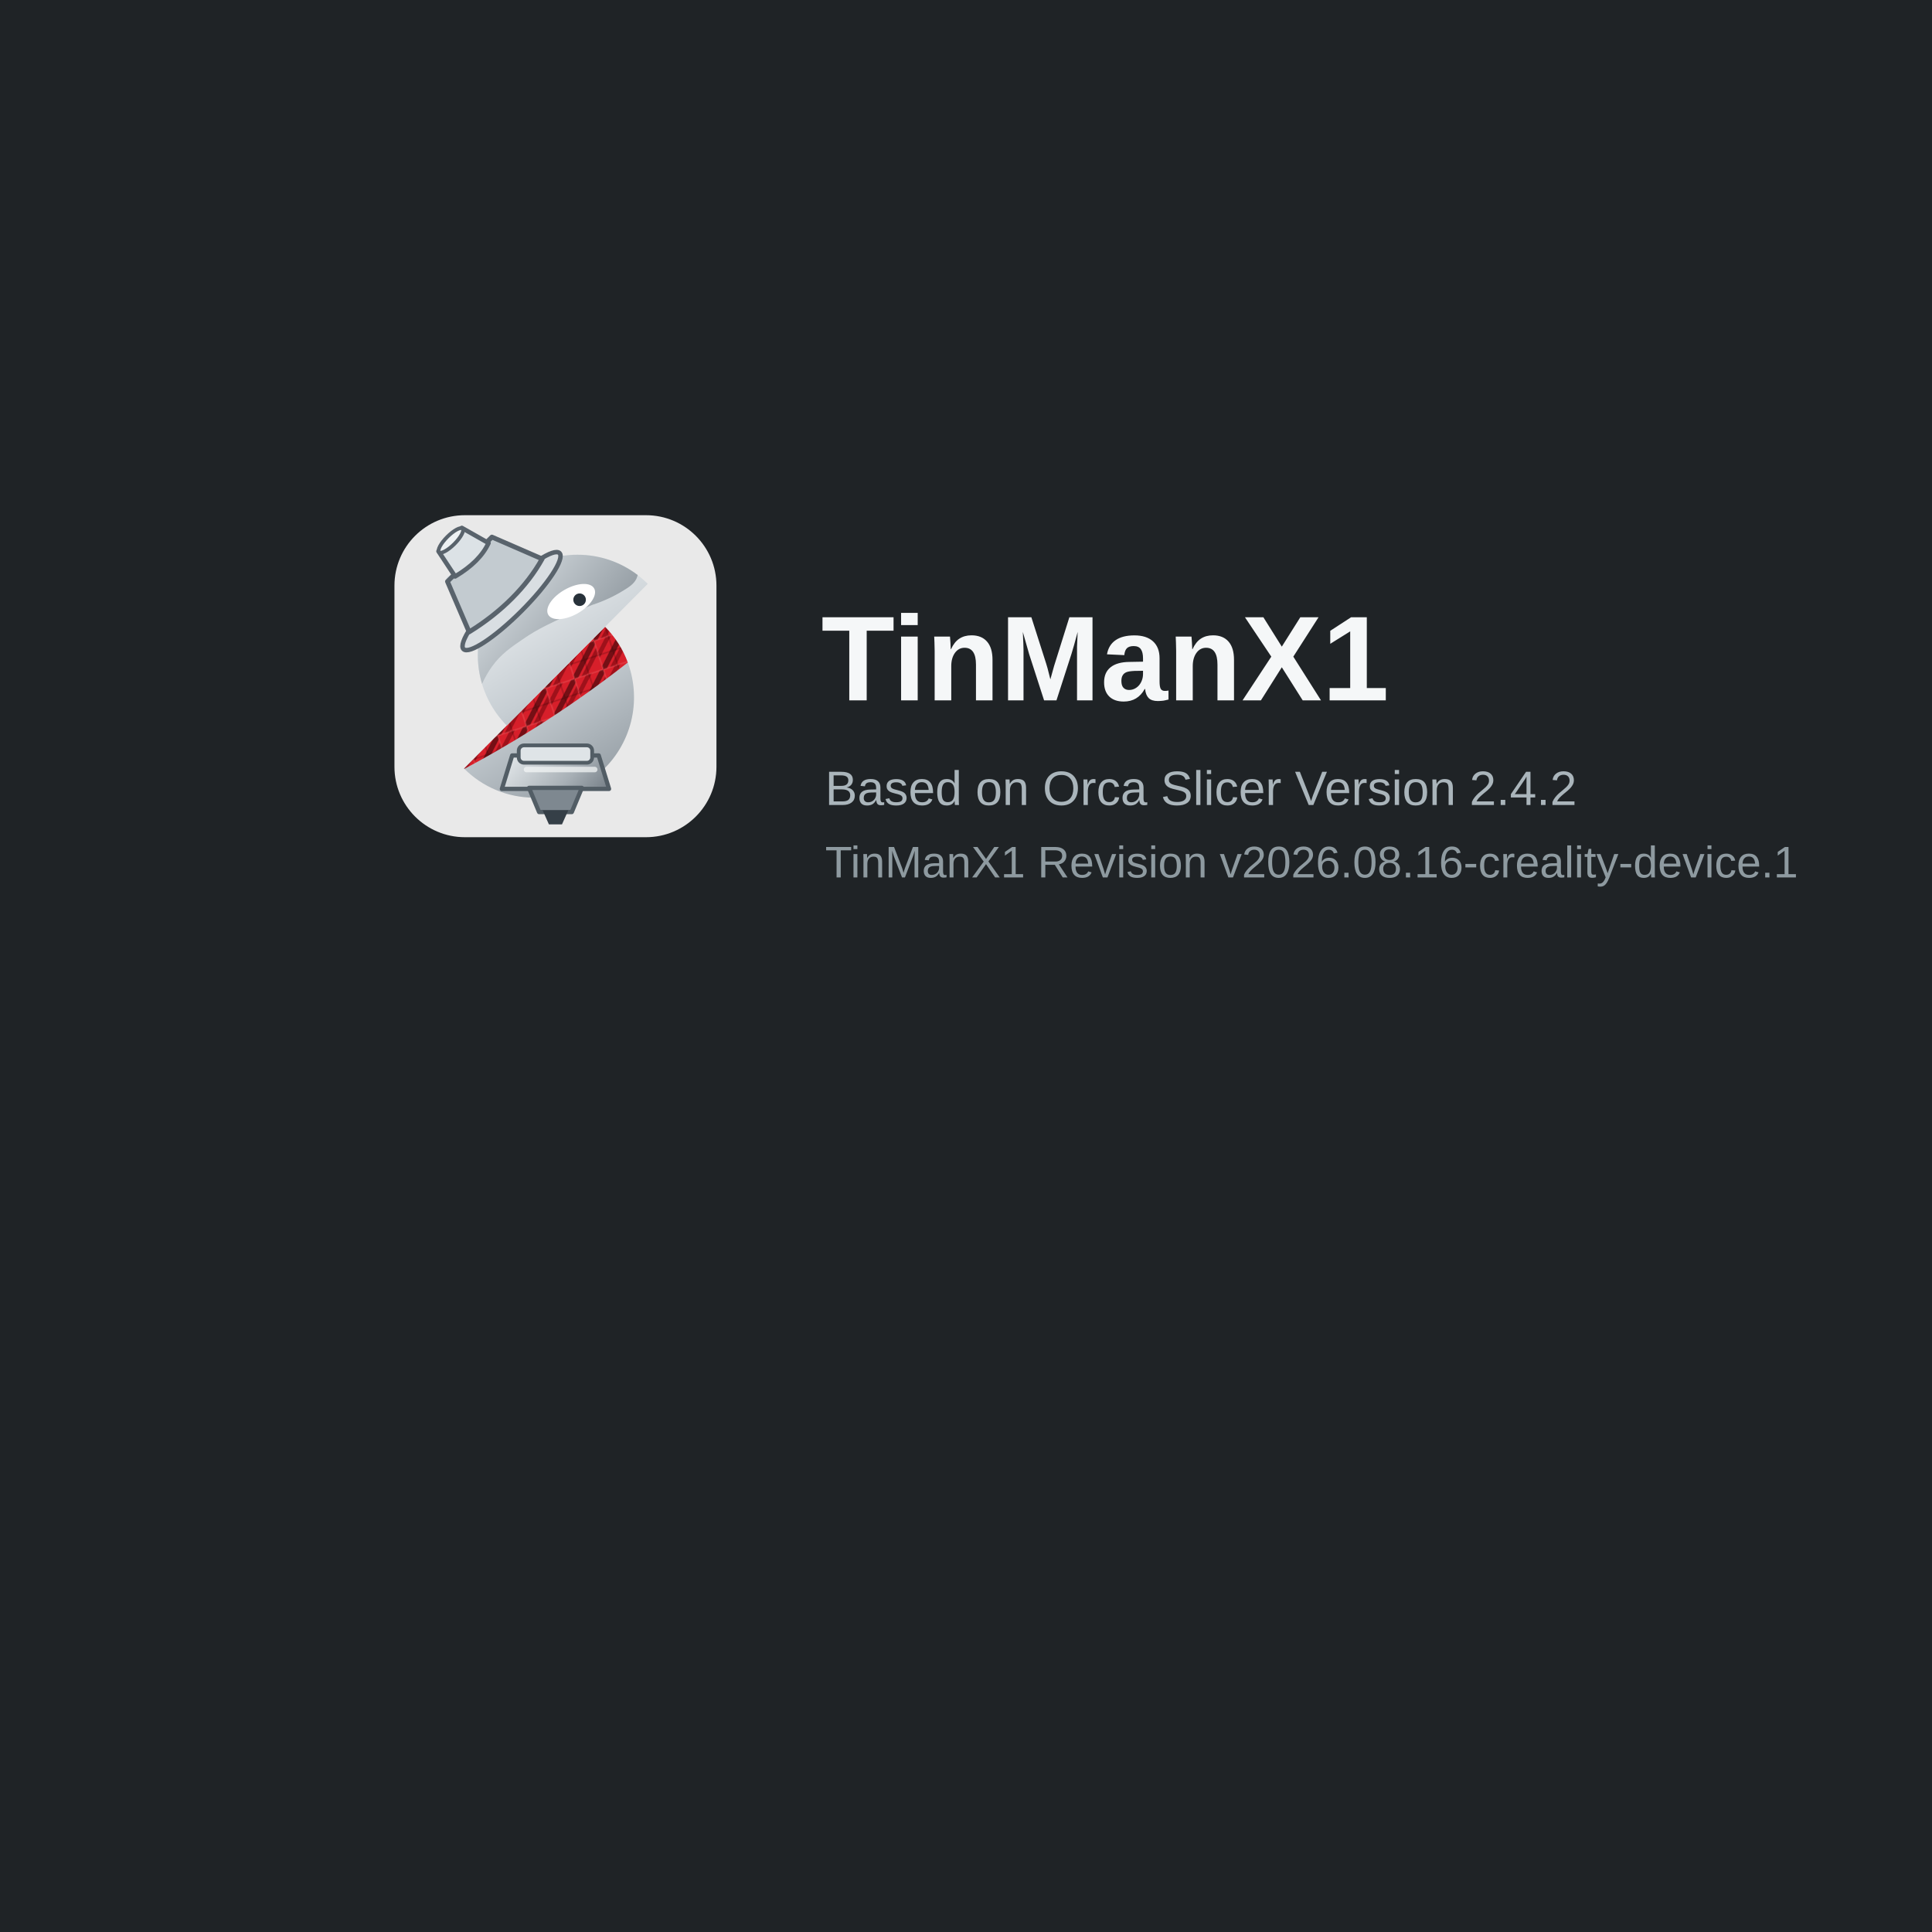
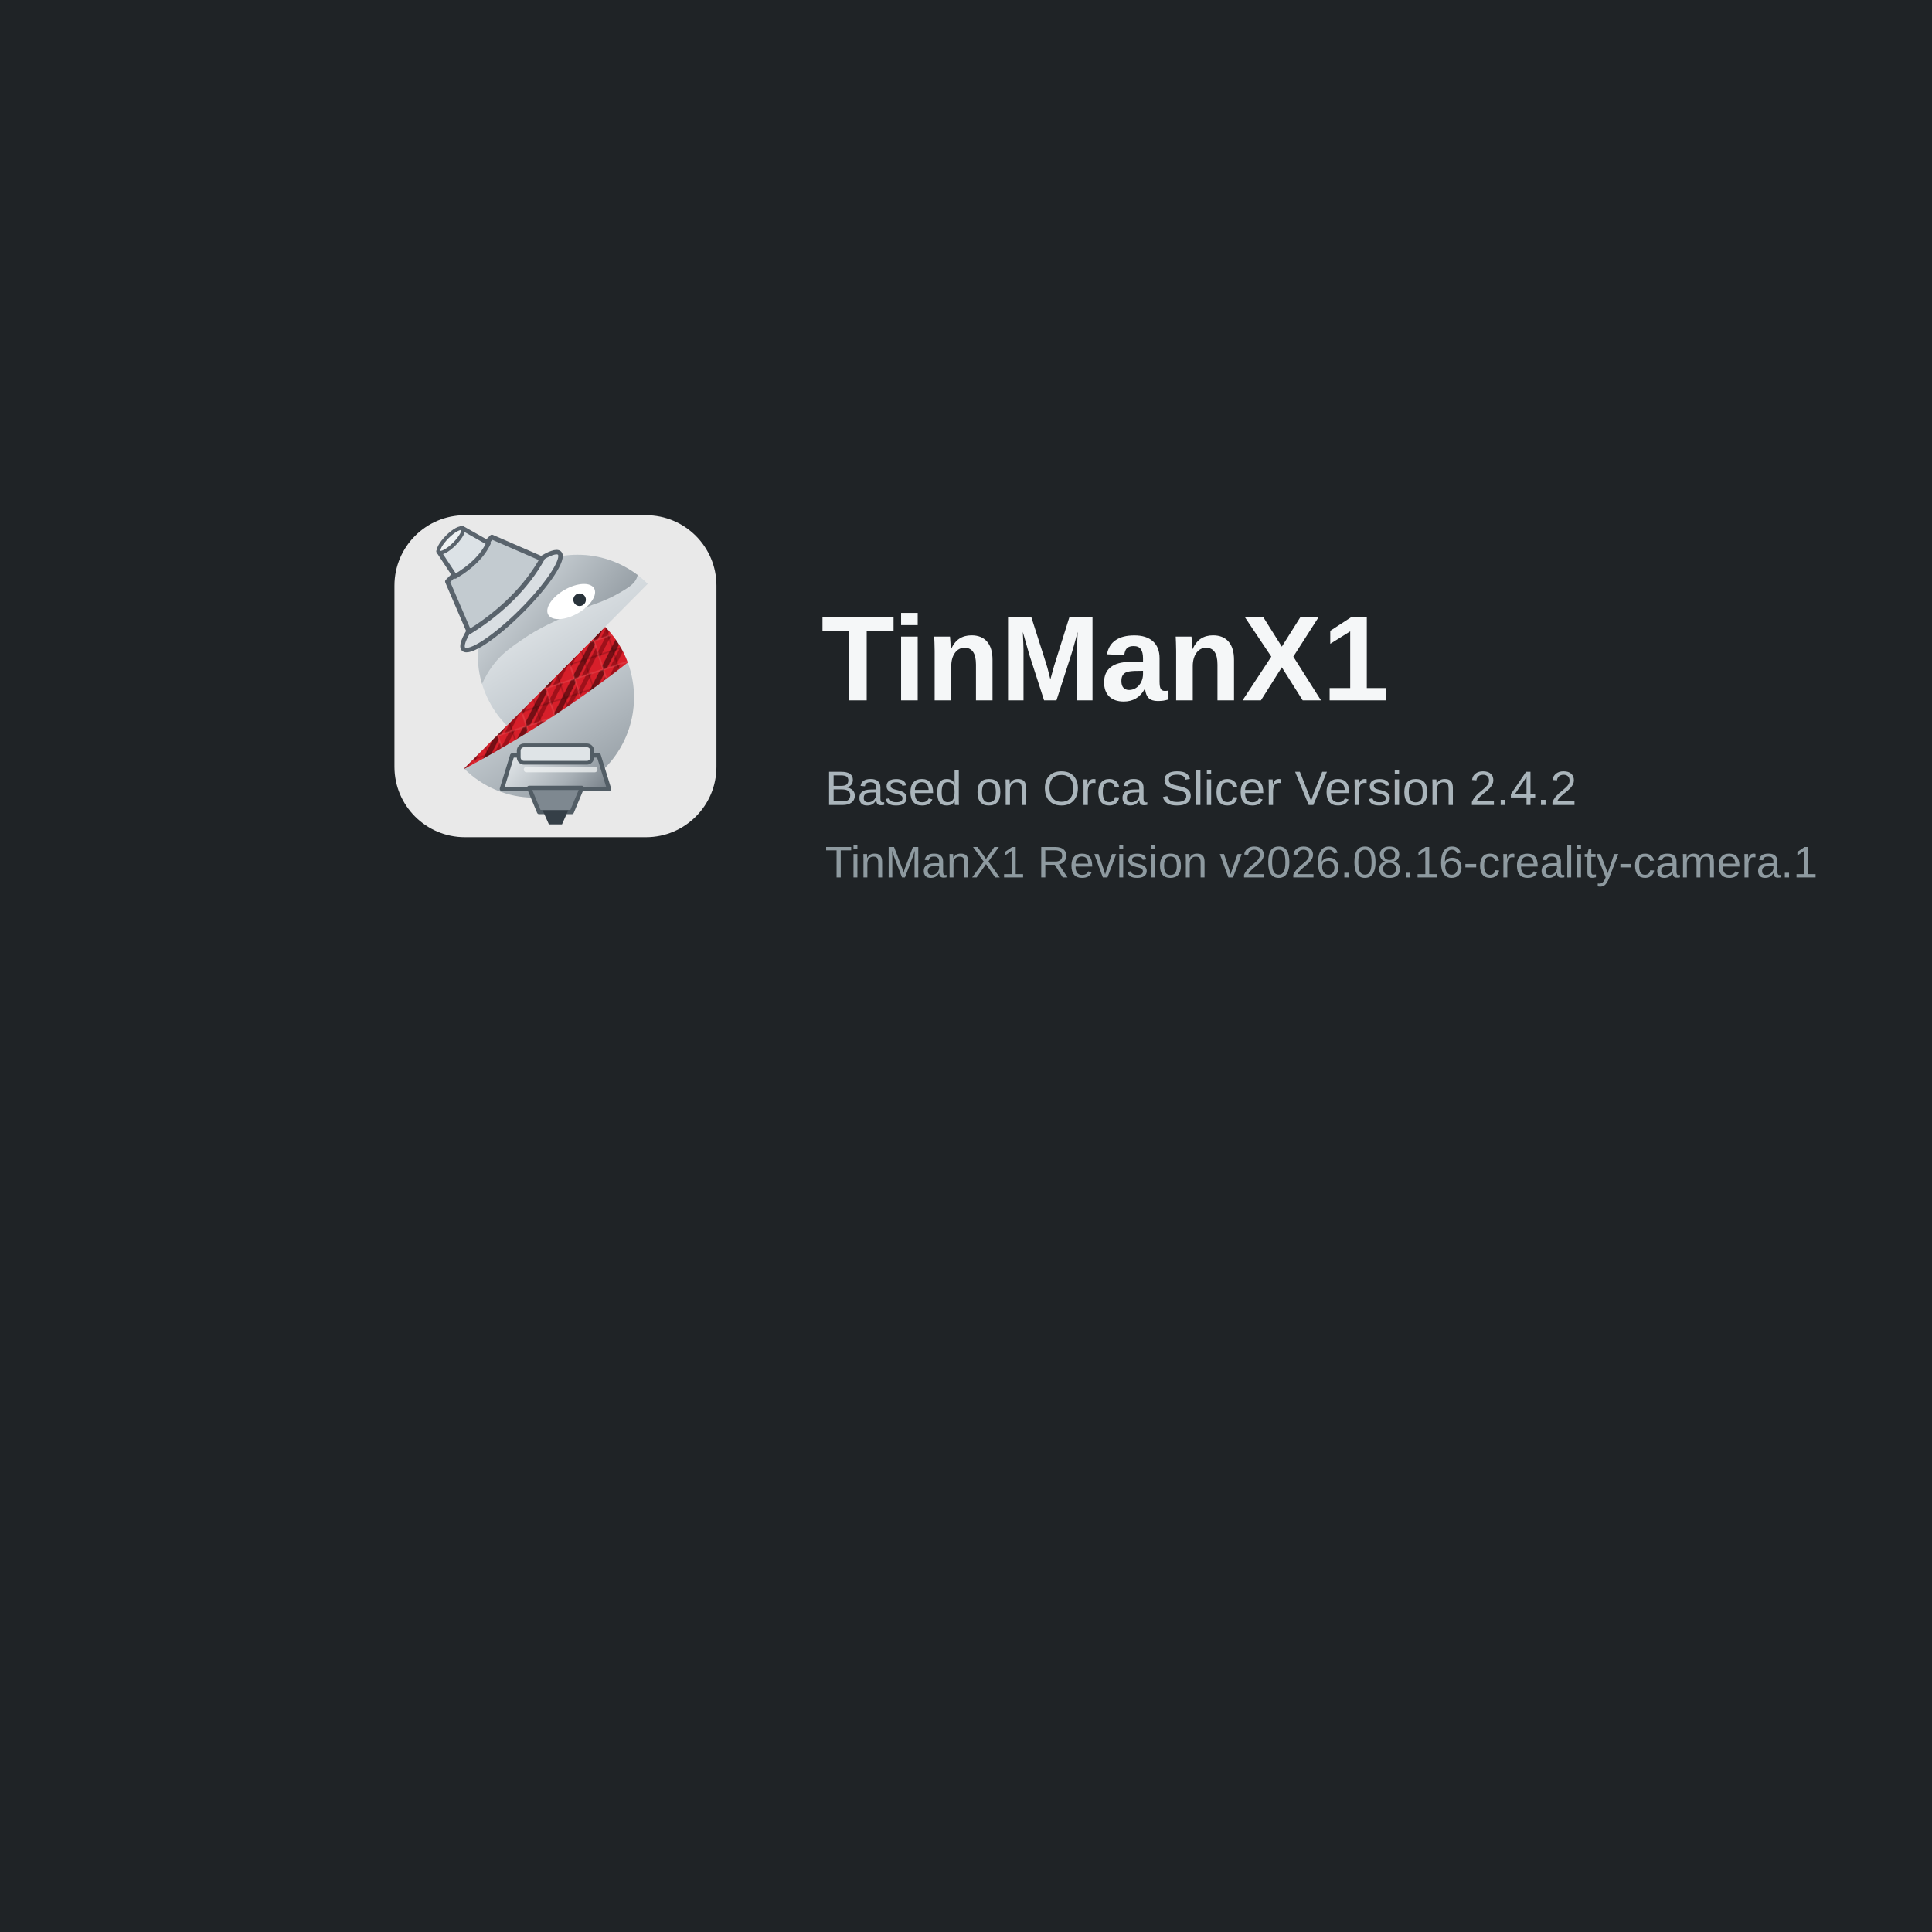
<svg xmlns="http://www.w3.org/2000/svg" width="480" height="480" viewBox="0 0 480 480">
  <defs>
    <linearGradient id="tmxSilver" x1="18" y1="8" x2="47" y2="55" gradientUnits="userSpaceOnUse">
      <stop offset="0" stop-color="#f7f9fa" />
      <stop offset=".52" stop-color="#c7ced3" />
      <stop offset="1" stop-color="#8d969d" />
    </linearGradient>
    <linearGradient id="tmxDarkSilver" x1="19" y1="10" x2="49" y2="35" gradientUnits="userSpaceOnUse">
      <stop offset="0" stop-color="#dce2e6" />
      <stop offset="1" stop-color="#6f7981" />
    </linearGradient>
    <linearGradient id="tmxNozzle" x1="24" y1="43" x2="43" y2="60" gradientUnits="userSpaceOnUse">
      <stop offset="0" stop-color="#eef2f4" />
      <stop offset=".55" stop-color="#a8b0b6" />
      <stop offset="1" stop-color="#59636c" />
    </linearGradient>
    <pattern id="tmxCarbonRed" width="6" height="6" patternUnits="userSpaceOnUse" patternTransform="rotate(-18)">
      <rect width="6" height="6" fill="#D71F2A" />
      <path d="M-2 1 1-2M0 6 6 0M5 8 8 5" fill="none" stroke="#250204" stroke-width="1.05" opacity=".55" />
      <path d="M-2 5 5-2M1 7 7 1" fill="none" stroke="#7c0810" stroke-width=".85" opacity=".62" />
      <path d="M0 0h6v6h-6z" fill="none" stroke="#f06a70" stroke-width=".35" opacity=".28" />
      <path d="M0 3h6M3 0v6" fill="none" stroke="#180102" stroke-width=".28" opacity=".22" />
    </pattern>
  </defs>
  <rect width="480" height="480" fill="#1f2326" />
  <g transform="translate(98 128)">
    <g transform="scale(1.25)">
      <rect width="64" height="64" rx="14" fill="#e9e9e9" />
      <path d="M13.84,50.354a19.7,19.7,0,0,0,13.883,5.79A19.944,19.944,0,0,0,41.858,22.182Z" fill="url(#tmxSilver)" />
      <path d="M41.858,22.181,13.84,50.354l.061.059A220.548,220.548,0,0,0,46.378,29.277a19.964,19.964,0,0,0-4.52-7.1" fill="url(#tmxCarbonRed)" />
      <path d="M36.381,7.856A19.943,19.943,0,0,0,22.327,41.818L50.345,13.646a19.693,19.693,0,0,0-13.964-5.79" fill="url(#tmxSilver)" />
      <path d="M36.381,7.856A19.636,19.636,0,0,0,26.04,10.782a22.742,22.742,0,0,0-5.91-.745,23.084,23.084,0,0,0-9.477,2.124.632.632,0,0,0,.129,1.191,13.52,13.52,0,0,1,8.069,5.137A20.06,20.06,0,0,0,17.41,33.534a19.873,19.873,0,0,1,2-3.488c1.819-2.5,3.743-3.8,6.585-5.723,2.093-1.416,5-3.077,13.359-6.512a28.421,28.421,0,0,0,6.12-2.821c1.4-.831,2.461-1.615,2.8-2.842.024-.086.045-.172.065-.256A19.655,19.655,0,0,0,36.381,7.856" fill="url(#tmxDarkSilver)" />
      <path d="M39.69,14.551c.727,1.285-.728,3.495-3.249,4.937s-5.154,1.569-5.88.284.727-3.495,3.248-4.937,5.154-1.569,5.881-.284" fill="#fff" />
      <circle cx="36.8" cy="16.8" r="1.25" fill="#28323a" />
      <g transform="translate(-17 1) rotate(-45 34.2 12.5) scale(1.05)">
        <ellipse cx="34.25" cy="18.4" rx="12.85" ry="2.65" fill="#d9dee2" stroke="#59636c" stroke-width=".85" />
        <path d="M28.3,7.2h11.9l3.8,9.65c-5.75,1.65-12.65,1.65-19.55,0Z" fill="#c3cbd0" stroke="#59636c" stroke-width=".9" stroke-linejoin="round" />
        <path d="M31.15,1.95h6.25l1.55,5.6c-2.45.9-5.4.9-8.95,0Z" fill="#dce2e6" stroke="#59636c" stroke-width=".85" stroke-linejoin="round" />
        <ellipse cx="34.25" cy="2.15" rx="3.15" ry=".95" fill="#eef2f4" stroke="#59636c" stroke-width=".7" />
      </g>
      <path d="M23.4,47.75h17.2l2.05,6.65H21.35Z" fill="url(#tmxNozzle)" stroke="#525d65" stroke-width=".85" stroke-linejoin="round" />
      <path d="M26.75,54.2h10.5l-2,4.8h-6.5Z" fill="#7e8890" stroke="#525d65" stroke-width=".85" stroke-linejoin="round" />
      <path d="M29.45,58.65h5.1l-1.25,2.8h-2.6Z" fill="#353f47" />
      <rect x="24.7" y="45.75" width="14.6" height="3.45" rx="1.05" fill="#dfe4e7" stroke="#525d65" stroke-width=".75" />
      <path d="M26.25,50.55h13.55" fill="none" stroke="#f4f6f7" stroke-width="1.1" stroke-linecap="round" opacity=".72" />
    </g>
    <text x="106" y="46" font-family="Arial, Helvetica, sans-serif" font-size="30" font-weight="700" fill="#f5f7f8">TinManX1</text>
    <text x="107" y="72" font-family="Arial, Helvetica, sans-serif" font-size="12" fill="#aab5bb">Based on Orca Slicer Version 2.4.2</text>
-     <text x="107" y="90" font-family="Arial, Helvetica, sans-serif" font-size="11" fill="#8e9aa0">TinManX1 Revision v2026.08.16-creality-device.1</text>
+     <text x="107" y="90" font-family="Arial, Helvetica, sans-serif" font-size="11" fill="#8e9aa0">TinManX1 Revision v2026.08.16-creality-camera.1</text>
  </g>
</svg>
